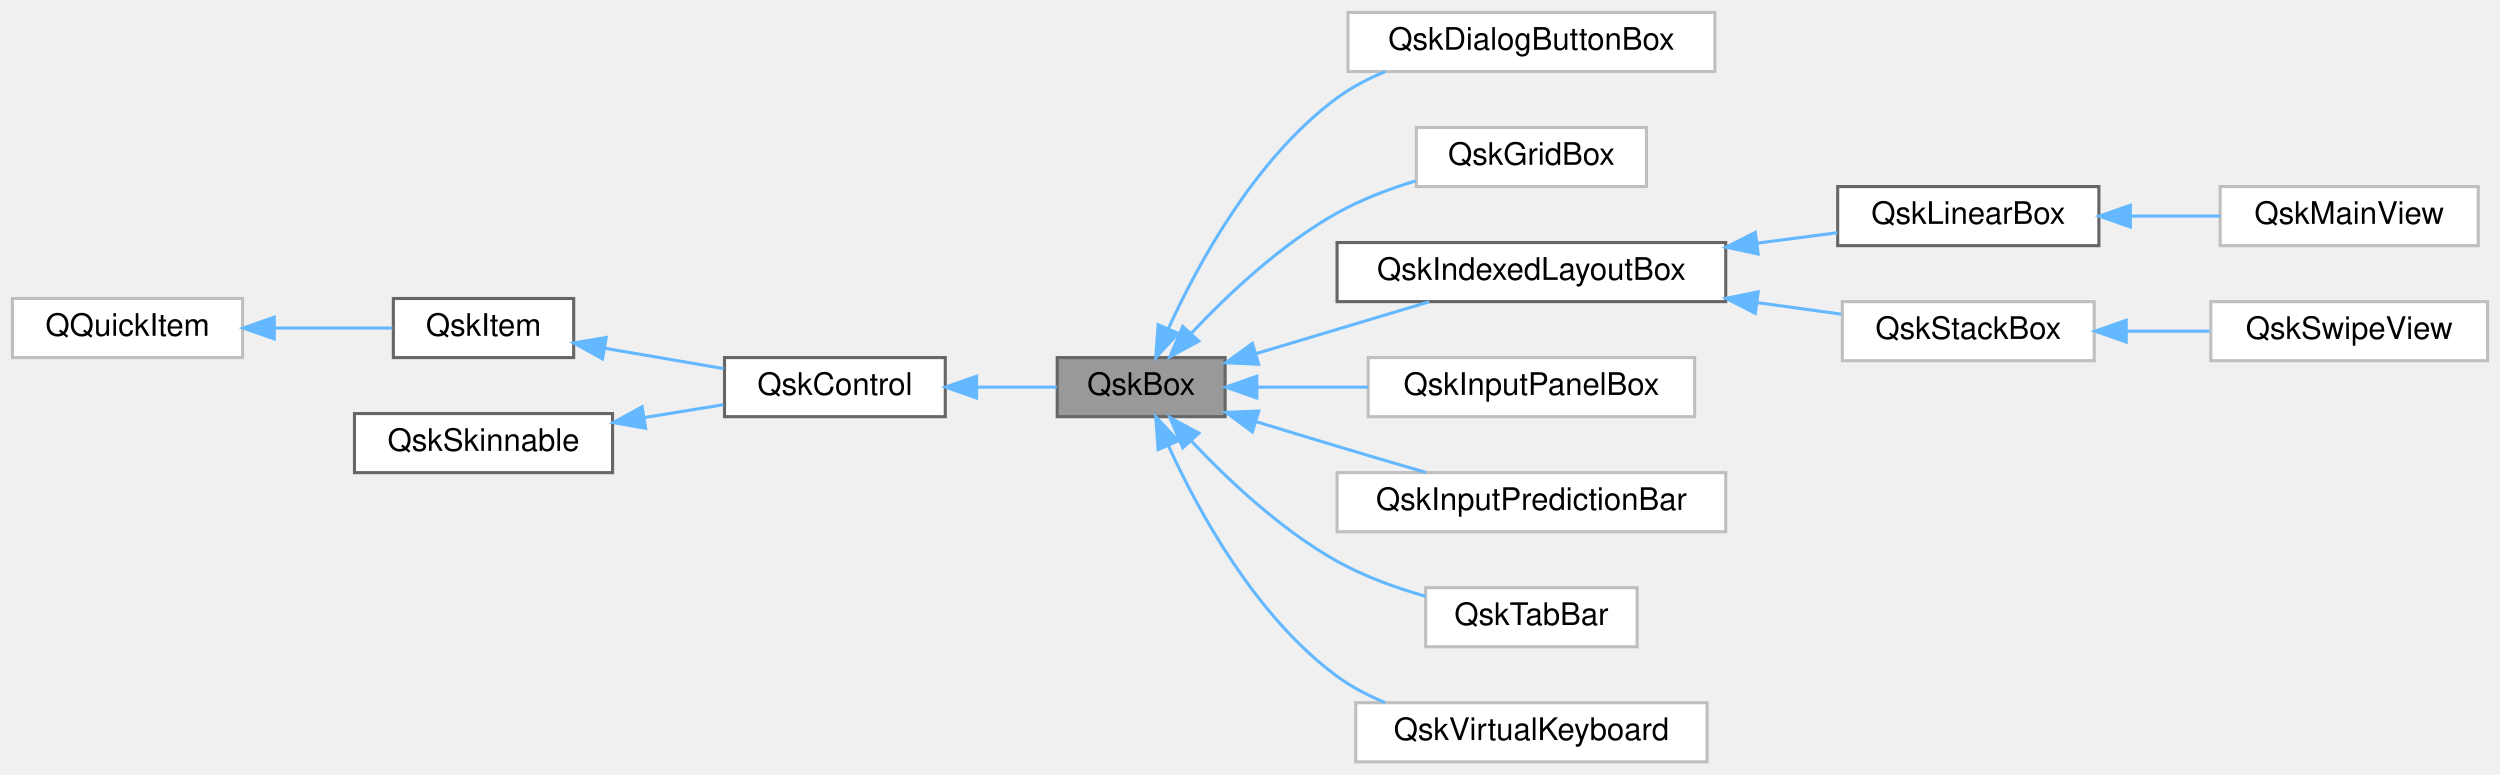
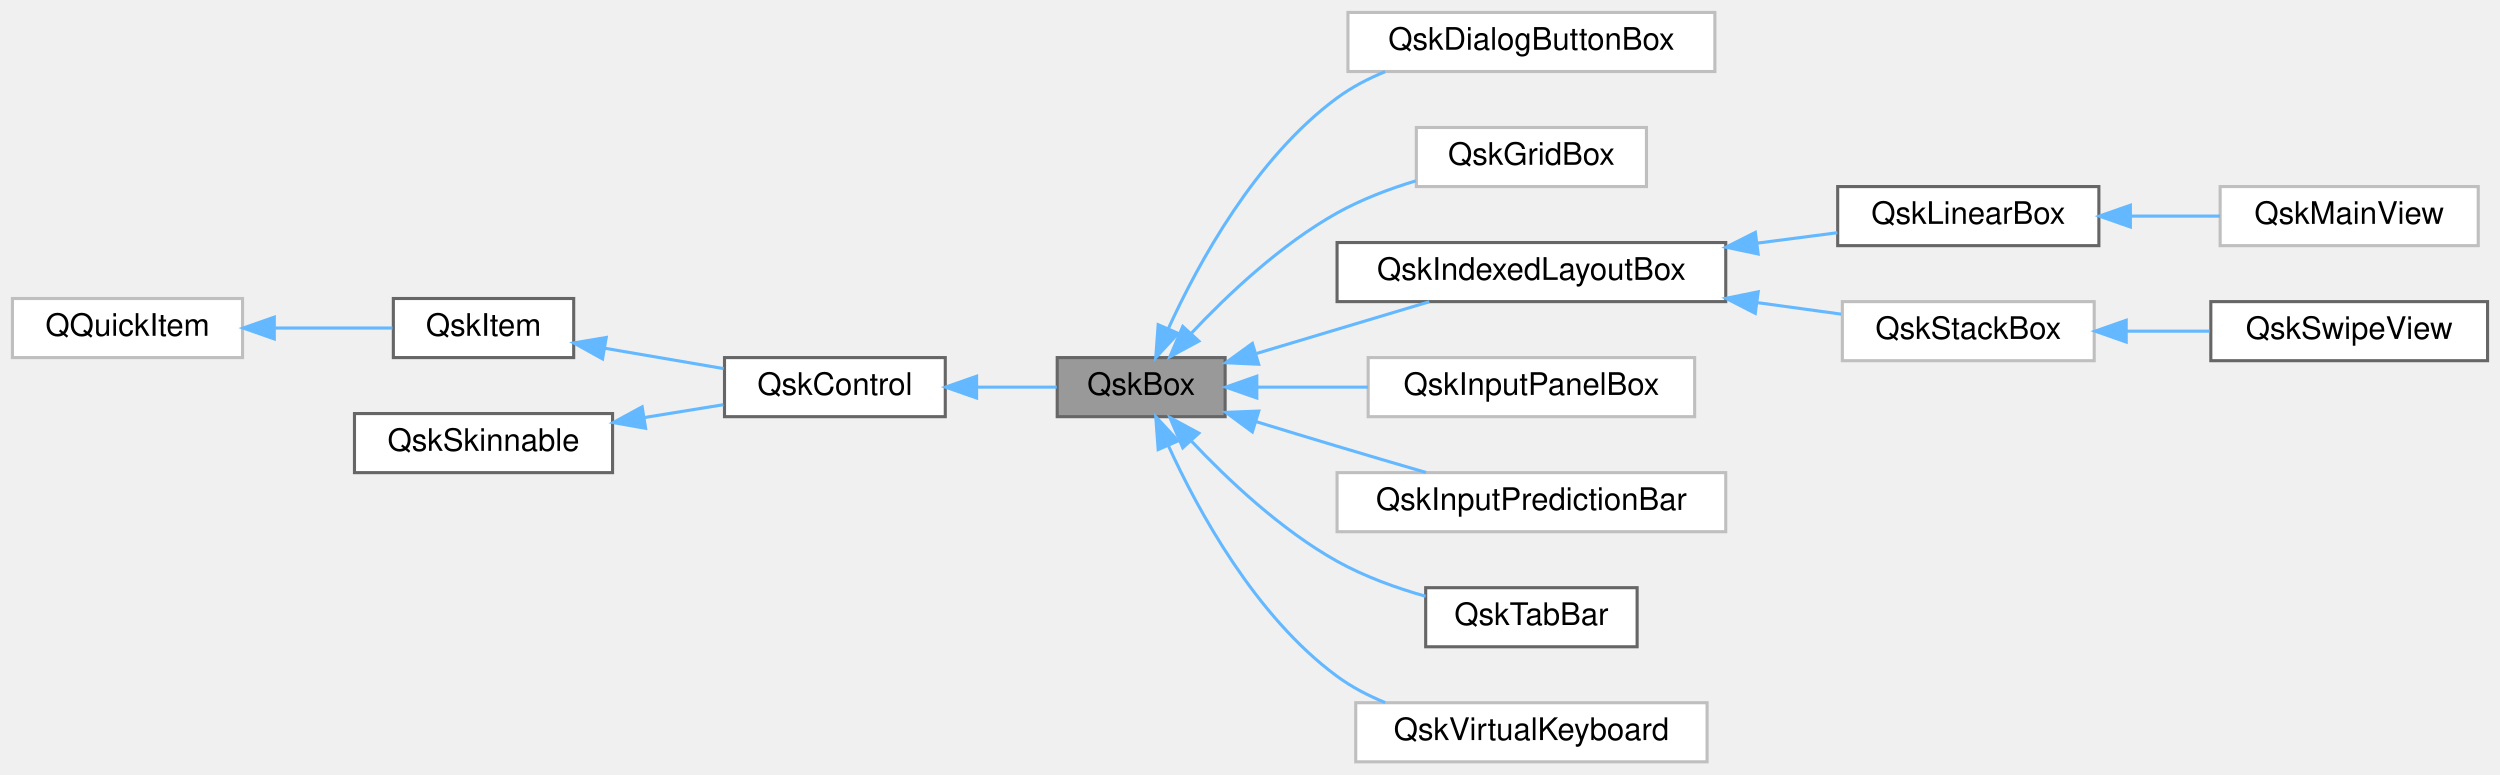
<svg xmlns="http://www.w3.org/2000/svg" xmlns:xlink="http://www.w3.org/1999/xlink" width="804pt" height="249pt" viewBox="0.00 0.00 804.00 249.00">
  <g id="graph0" class="graph" transform="scale(1 1) rotate(0) translate(4 245)">
    <g id="Node000001" class="node">
      <g id="a_Node000001">
        <a xlink:title=" ">
          <polygon fill="#999999" stroke="#666666" points="390,-130 336,-130 336,-111 390,-111 390,-130" />
          <text text-anchor="middle" x="363" y="-118" font-family="Helvetica,sans-Serif" font-size="10.00">QskBox</text>
        </a>
      </g>
    </g>
    <g id="Node000006" class="node">
      <g id="a_Node000006">
        <a xlink:href="classQskDialogButtonBox.html" target="_top" xlink:title=" ">
          <polygon fill="white" stroke="#bfbfbf" points="547.5,-241 429.5,-241 429.5,-222 547.5,-222 547.5,-241" />
          <text text-anchor="middle" x="488.5" y="-229" font-family="Helvetica,sans-Serif" font-size="10.00">QskDialogButtonBox</text>
        </a>
      </g>
    </g>
    <g id="edge5_Node000001_Node000006" class="edge">
      <g id="a_edge5_Node000001_Node000006">
        <a xlink:title=" ">
          <path fill="none" stroke="#63b8ff" d="M371.7,-139.23C381.33,-160.35 399.8,-194.24 426,-213.5 430.66,-216.93 435.97,-219.7 441.46,-221.95" />
          <polygon fill="#63b8ff" stroke="#63b8ff" points="374.89,-137.78 367.69,-130.01 368.47,-140.57 374.89,-137.78" />
        </a>
      </g>
    </g>
    <g id="Node000007" class="node">
      <g id="a_Node000007">
        <a xlink:href="classQskGridBox.html" target="_top" xlink:title=" ">
          <polygon fill="white" stroke="#bfbfbf" points="525.5,-204 451.5,-204 451.5,-185 525.5,-185 525.5,-204" />
          <text text-anchor="middle" x="488.5" y="-192" font-family="Helvetica,sans-Serif" font-size="10.00">QskGridBox</text>
        </a>
      </g>
    </g>
    <g id="edge6_Node000001_Node000007" class="edge">
      <g id="a_edge6_Node000001_Node000007">
        <a xlink:title=" ">
          <path fill="none" stroke="#63b8ff" d="M379.06,-137.75C390.73,-150.15 407.93,-166.4 426,-176.5 433.77,-180.84 442.69,-184.23 451.28,-186.83" />
          <polygon fill="#63b8ff" stroke="#63b8ff" points="381.55,-135.3 372.23,-130.27 376.38,-140.01 381.55,-135.3" />
        </a>
      </g>
    </g>
    <g id="Node000008" class="node">
      <g id="a_Node000008">
        <a xlink:href="classQskIndexedLayoutBox.html" target="_top" xlink:title="Base class of layouts with index ordered elements.">
          <polygon fill="white" stroke="#666666" points="551,-167 426,-167 426,-148 551,-148 551,-167" />
          <text text-anchor="middle" x="488.5" y="-155" font-family="Helvetica,sans-Serif" font-size="10.00">QskIndexedLayoutBox</text>
        </a>
      </g>
    </g>
    <g id="edge7_Node000001_Node000008" class="edge">
      <g id="a_edge7_Node000001_Node000008">
        <a xlink:title=" ">
          <path fill="none" stroke="#63b8ff" d="M400.1,-131.32C417.69,-136.59 438.66,-142.87 455.65,-147.96" />
          <polygon fill="#63b8ff" stroke="#63b8ff" points="400.78,-127.86 390.19,-128.35 398.77,-134.57 400.78,-127.86" />
        </a>
      </g>
    </g>
    <g id="Node000013" class="node">
      <g id="a_Node000013">
        <a xlink:href="classQskInputPanelBox.html" target="_top" xlink:title=" ">
          <polygon fill="white" stroke="#bfbfbf" points="541,-130 436,-130 436,-111 541,-111 541,-130" />
          <text text-anchor="middle" x="488.5" y="-118" font-family="Helvetica,sans-Serif" font-size="10.00">QskInputPanelBox</text>
        </a>
      </g>
    </g>
    <g id="edge12_Node000001_Node000013" class="edge">
      <g id="a_edge12_Node000001_Node000013">
        <a xlink:title=" ">
          <path fill="none" stroke="#63b8ff" d="M400.39,-120.5C411.52,-120.5 423.97,-120.5 435.91,-120.5" />
          <polygon fill="#63b8ff" stroke="#63b8ff" points="400.19,-117 390.19,-120.5 400.19,-124 400.19,-117" />
        </a>
      </g>
    </g>
    <g id="Node000014" class="node">
      <g id="a_Node000014">
        <a xlink:href="classQskInputPredictionBar.html" target="_top" xlink:title=" ">
          <polygon fill="white" stroke="#bfbfbf" points="551,-93 426,-93 426,-74 551,-74 551,-93" />
          <text text-anchor="middle" x="488.5" y="-81" font-family="Helvetica,sans-Serif" font-size="10.00">QskInputPredictionBar</text>
        </a>
      </g>
    </g>
    <g id="edge13_Node000001_Node000014" class="edge">
      <g id="a_edge13_Node000001_Node000014">
        <a xlink:title=" ">
          <path fill="none" stroke="#63b8ff" d="M399.93,-109.41C408.47,-106.79 417.55,-104.03 426,-101.5 435.27,-98.72 445.34,-95.75 454.6,-93.05" />
          <polygon fill="#63b8ff" stroke="#63b8ff" points="398.76,-106.1 390.22,-112.38 400.81,-112.8 398.76,-106.1" />
        </a>
      </g>
    </g>
    <g id="Node000015" class="node">
      <g id="a_Node000015">
        <a xlink:href="classQskTabBar.html" target="_top" xlink:title=" ">
-           <polygon fill="white" stroke="#bfbfbf" points="522.5,-56 454.5,-56 454.5,-37 522.5,-37 522.5,-56" />
+           <polygon fill="white" stroke="#666666" points="522.5,-56 454.5,-56 454.5,-37 522.5,-37 522.5,-56" />
          <text text-anchor="middle" x="488.5" y="-44" font-family="Helvetica,sans-Serif" font-size="10.00">QskTabBar</text>
        </a>
      </g>
    </g>
    <g id="edge14_Node000001_Node000015" class="edge">
      <g id="a_edge14_Node000001_Node000015">
        <a xlink:title=" ">
          <path fill="none" stroke="#63b8ff" d="M379.06,-103.25C390.73,-90.85 407.93,-74.6 426,-64.5 434.74,-59.62 444.94,-55.94 454.48,-53.23" />
          <polygon fill="#63b8ff" stroke="#63b8ff" points="376.38,-100.99 372.23,-110.73 381.55,-105.7 376.38,-100.99" />
        </a>
      </g>
    </g>
    <g id="Node000016" class="node">
      <g id="a_Node000016">
        <a xlink:href="classQskVirtualKeyboard.html" target="_top" xlink:title=" ">
          <polygon fill="white" stroke="#bfbfbf" points="545,-19 432,-19 432,0 545,0 545,-19" />
          <text text-anchor="middle" x="488.5" y="-7" font-family="Helvetica,sans-Serif" font-size="10.00">QskVirtualKeyboard</text>
        </a>
      </g>
    </g>
    <g id="edge15_Node000001_Node000016" class="edge">
      <g id="a_edge15_Node000001_Node000016">
        <a xlink:title=" ">
          <path fill="none" stroke="#63b8ff" d="M371.7,-101.77C381.33,-80.65 399.8,-46.76 426,-27.5 430.66,-24.07 435.97,-21.3 441.46,-19.05" />
          <polygon fill="#63b8ff" stroke="#63b8ff" points="368.47,-100.43 367.69,-110.99 374.89,-103.22 368.47,-100.43" />
        </a>
      </g>
    </g>
    <g id="Node000002" class="node">
      <g id="a_Node000002">
        <a xlink:href="classQskControl.html" target="_top" xlink:title="Base class of all controls.">
          <polygon fill="white" stroke="#666666" points="300,-130 229,-130 229,-111 300,-111 300,-130" />
          <text text-anchor="middle" x="264.5" y="-118" font-family="Helvetica,sans-Serif" font-size="10.00">QskControl</text>
        </a>
      </g>
    </g>
    <g id="edge1_Node000001_Node000002" class="edge">
      <g id="a_edge1_Node000001_Node000002">
        <a xlink:title=" ">
          <path fill="none" stroke="#63b8ff" d="M310.23,-120.5C319,-120.5 327.93,-120.5 335.85,-120.5" />
          <polygon fill="#63b8ff" stroke="#63b8ff" points="310.07,-117 300.07,-120.5 310.07,-124 310.07,-117" />
        </a>
      </g>
    </g>
    <g id="Node000003" class="node">
      <g id="a_Node000003">
        <a xlink:href="classQskItem.html" target="_top" xlink:title=" ">
          <polygon fill="white" stroke="#666666" points="180.5,-149 122.5,-149 122.5,-130 180.5,-130 180.5,-149" />
          <text text-anchor="middle" x="151.5" y="-137" font-family="Helvetica,sans-Serif" font-size="10.00">QskItem</text>
        </a>
      </g>
    </g>
    <g id="edge2_Node000002_Node000003" class="edge">
      <g id="a_edge2_Node000002_Node000003">
        <a xlink:title=" ">
          <path fill="none" stroke="#63b8ff" d="M190.55,-132.99C202.93,-130.87 216.61,-128.53 228.74,-126.45" />
          <polygon fill="#63b8ff" stroke="#63b8ff" points="189.78,-129.57 180.51,-134.71 190.96,-136.47 189.78,-129.57" />
        </a>
      </g>
    </g>
    <g id="Node000004" class="node">
      <g id="a_Node000004">
        <a xlink:title=" ">
          <polygon fill="white" stroke="#bfbfbf" points="74,-149 0,-149 0,-130 74,-130 74,-149" />
          <text text-anchor="middle" x="37" y="-137" font-family="Helvetica,sans-Serif" font-size="10.00">QQuickItem</text>
        </a>
      </g>
    </g>
    <g id="edge3_Node000003_Node000004" class="edge">
      <g id="a_edge3_Node000003_Node000004">
        <a xlink:title=" ">
          <path fill="none" stroke="#63b8ff" d="M84.31,-139.5C97.16,-139.5 110.72,-139.5 122.2,-139.5" />
          <polygon fill="#63b8ff" stroke="#63b8ff" points="84.21,-136 74.21,-139.5 84.21,-143 84.21,-136" />
        </a>
      </g>
    </g>
    <g id="Node000005" class="node">
      <g id="a_Node000005">
        <a xlink:href="classQskSkinnable.html" target="_top" xlink:title=" ">
          <polygon fill="white" stroke="#666666" points="193,-112 110,-112 110,-93 193,-93 193,-112" />
          <text text-anchor="middle" x="151.5" y="-100" font-family="Helvetica,sans-Serif" font-size="10.00">QskSkinnable</text>
        </a>
      </g>
    </g>
    <g id="edge4_Node000002_Node000005" class="edge">
      <g id="a_edge4_Node000002_Node000005">
        <a xlink:title=" ">
          <path fill="none" stroke="#63b8ff" d="M203.19,-110.72C211.8,-112.12 220.57,-113.54 228.65,-114.85" />
          <polygon fill="#63b8ff" stroke="#63b8ff" points="203.63,-107.25 193.2,-109.1 202.51,-114.16 203.63,-107.25" />
        </a>
      </g>
    </g>
    <g id="Node000009" class="node">
      <g id="a_Node000009">
        <a xlink:href="classQskLinearBox.html" target="_top" xlink:title="Layout stringing items in rows and columns.">
          <polygon fill="white" stroke="#666666" points="671,-185 587,-185 587,-166 671,-166 671,-185" />
          <text text-anchor="middle" x="629" y="-173" font-family="Helvetica,sans-Serif" font-size="10.00">QskLinearBox</text>
        </a>
      </g>
    </g>
    <g id="edge8_Node000008_Node000009" class="edge">
      <g id="a_edge8_Node000008_Node000009">
        <a xlink:title=" ">
          <path fill="none" stroke="#63b8ff" d="M561.05,-166.8C569.91,-167.95 578.73,-169.1 586.91,-170.16" />
          <polygon fill="#63b8ff" stroke="#63b8ff" points="561.42,-163.32 551.05,-165.5 560.52,-170.26 561.42,-163.32" />
        </a>
      </g>
    </g>
    <g id="Node000011" class="node">
      <g id="a_Node000011">
        <a xlink:href="classQskStackBox.html" target="_top" xlink:title=" ">
          <polygon fill="white" stroke="#bfbfbf" points="669.5,-148 588.5,-148 588.5,-129 669.5,-129 669.5,-148" />
          <text text-anchor="middle" x="629" y="-136" font-family="Helvetica,sans-Serif" font-size="10.00">QskStackBox</text>
        </a>
      </g>
    </g>
    <g id="edge10_Node000008_Node000011" class="edge">
      <g id="a_edge10_Node000008_Node000011">
        <a xlink:title=" ">
          <path fill="none" stroke="#63b8ff" d="M561.11,-147.68C570.39,-146.4 579.61,-145.14 588.11,-143.97" />
          <polygon fill="#63b8ff" stroke="#63b8ff" points="560.49,-144.23 551.05,-149.06 561.44,-151.16 560.49,-144.23" />
        </a>
      </g>
    </g>
    <g id="Node000010" class="node">
      <g id="a_Node000010">
        <a xlink:href="classQskMainView.html" target="_top" xlink:title=" ">
          <polygon fill="white" stroke="#bfbfbf" points="793,-185 710,-185 710,-166 793,-166 793,-185" />
          <text text-anchor="middle" x="751.5" y="-173" font-family="Helvetica,sans-Serif" font-size="10.00">QskMainView</text>
        </a>
      </g>
    </g>
    <g id="edge9_Node000009_Node000010" class="edge">
      <g id="a_edge9_Node000009_Node000010">
        <a xlink:title=" ">
          <path fill="none" stroke="#63b8ff" d="M681.34,-175.5C690.91,-175.5 700.78,-175.5 709.96,-175.5" />
          <polygon fill="#63b8ff" stroke="#63b8ff" points="681.13,-172 671.13,-175.5 681.13,-179 681.13,-172" />
        </a>
      </g>
    </g>
    <g id="Node000012" class="node">
      <g id="a_Node000012">
        <a xlink:href="classQskSwipeView.html" target="_top" xlink:title=" ">
-           <polygon fill="white" stroke="#bfbfbf" points="796,-148 707,-148 707,-129 796,-129 796,-148" />
+           <polygon fill="white" stroke="#666666" points="796,-148 707,-148 707,-129 796,-129 796,-148" />
          <text text-anchor="middle" x="751.5" y="-136" font-family="Helvetica,sans-Serif" font-size="10.00">QskSwipeView</text>
        </a>
      </g>
    </g>
    <g id="edge11_Node000011_Node000012" class="edge">
      <g id="a_edge11_Node000011_Node000012">
        <a xlink:title=" ">
          <path fill="none" stroke="#63b8ff" d="M679.97,-138.5C688.81,-138.5 697.94,-138.5 706.59,-138.5" />
          <polygon fill="#63b8ff" stroke="#63b8ff" points="679.79,-135 669.79,-138.5 679.79,-142 679.79,-135" />
        </a>
      </g>
    </g>
  </g>
</svg>
